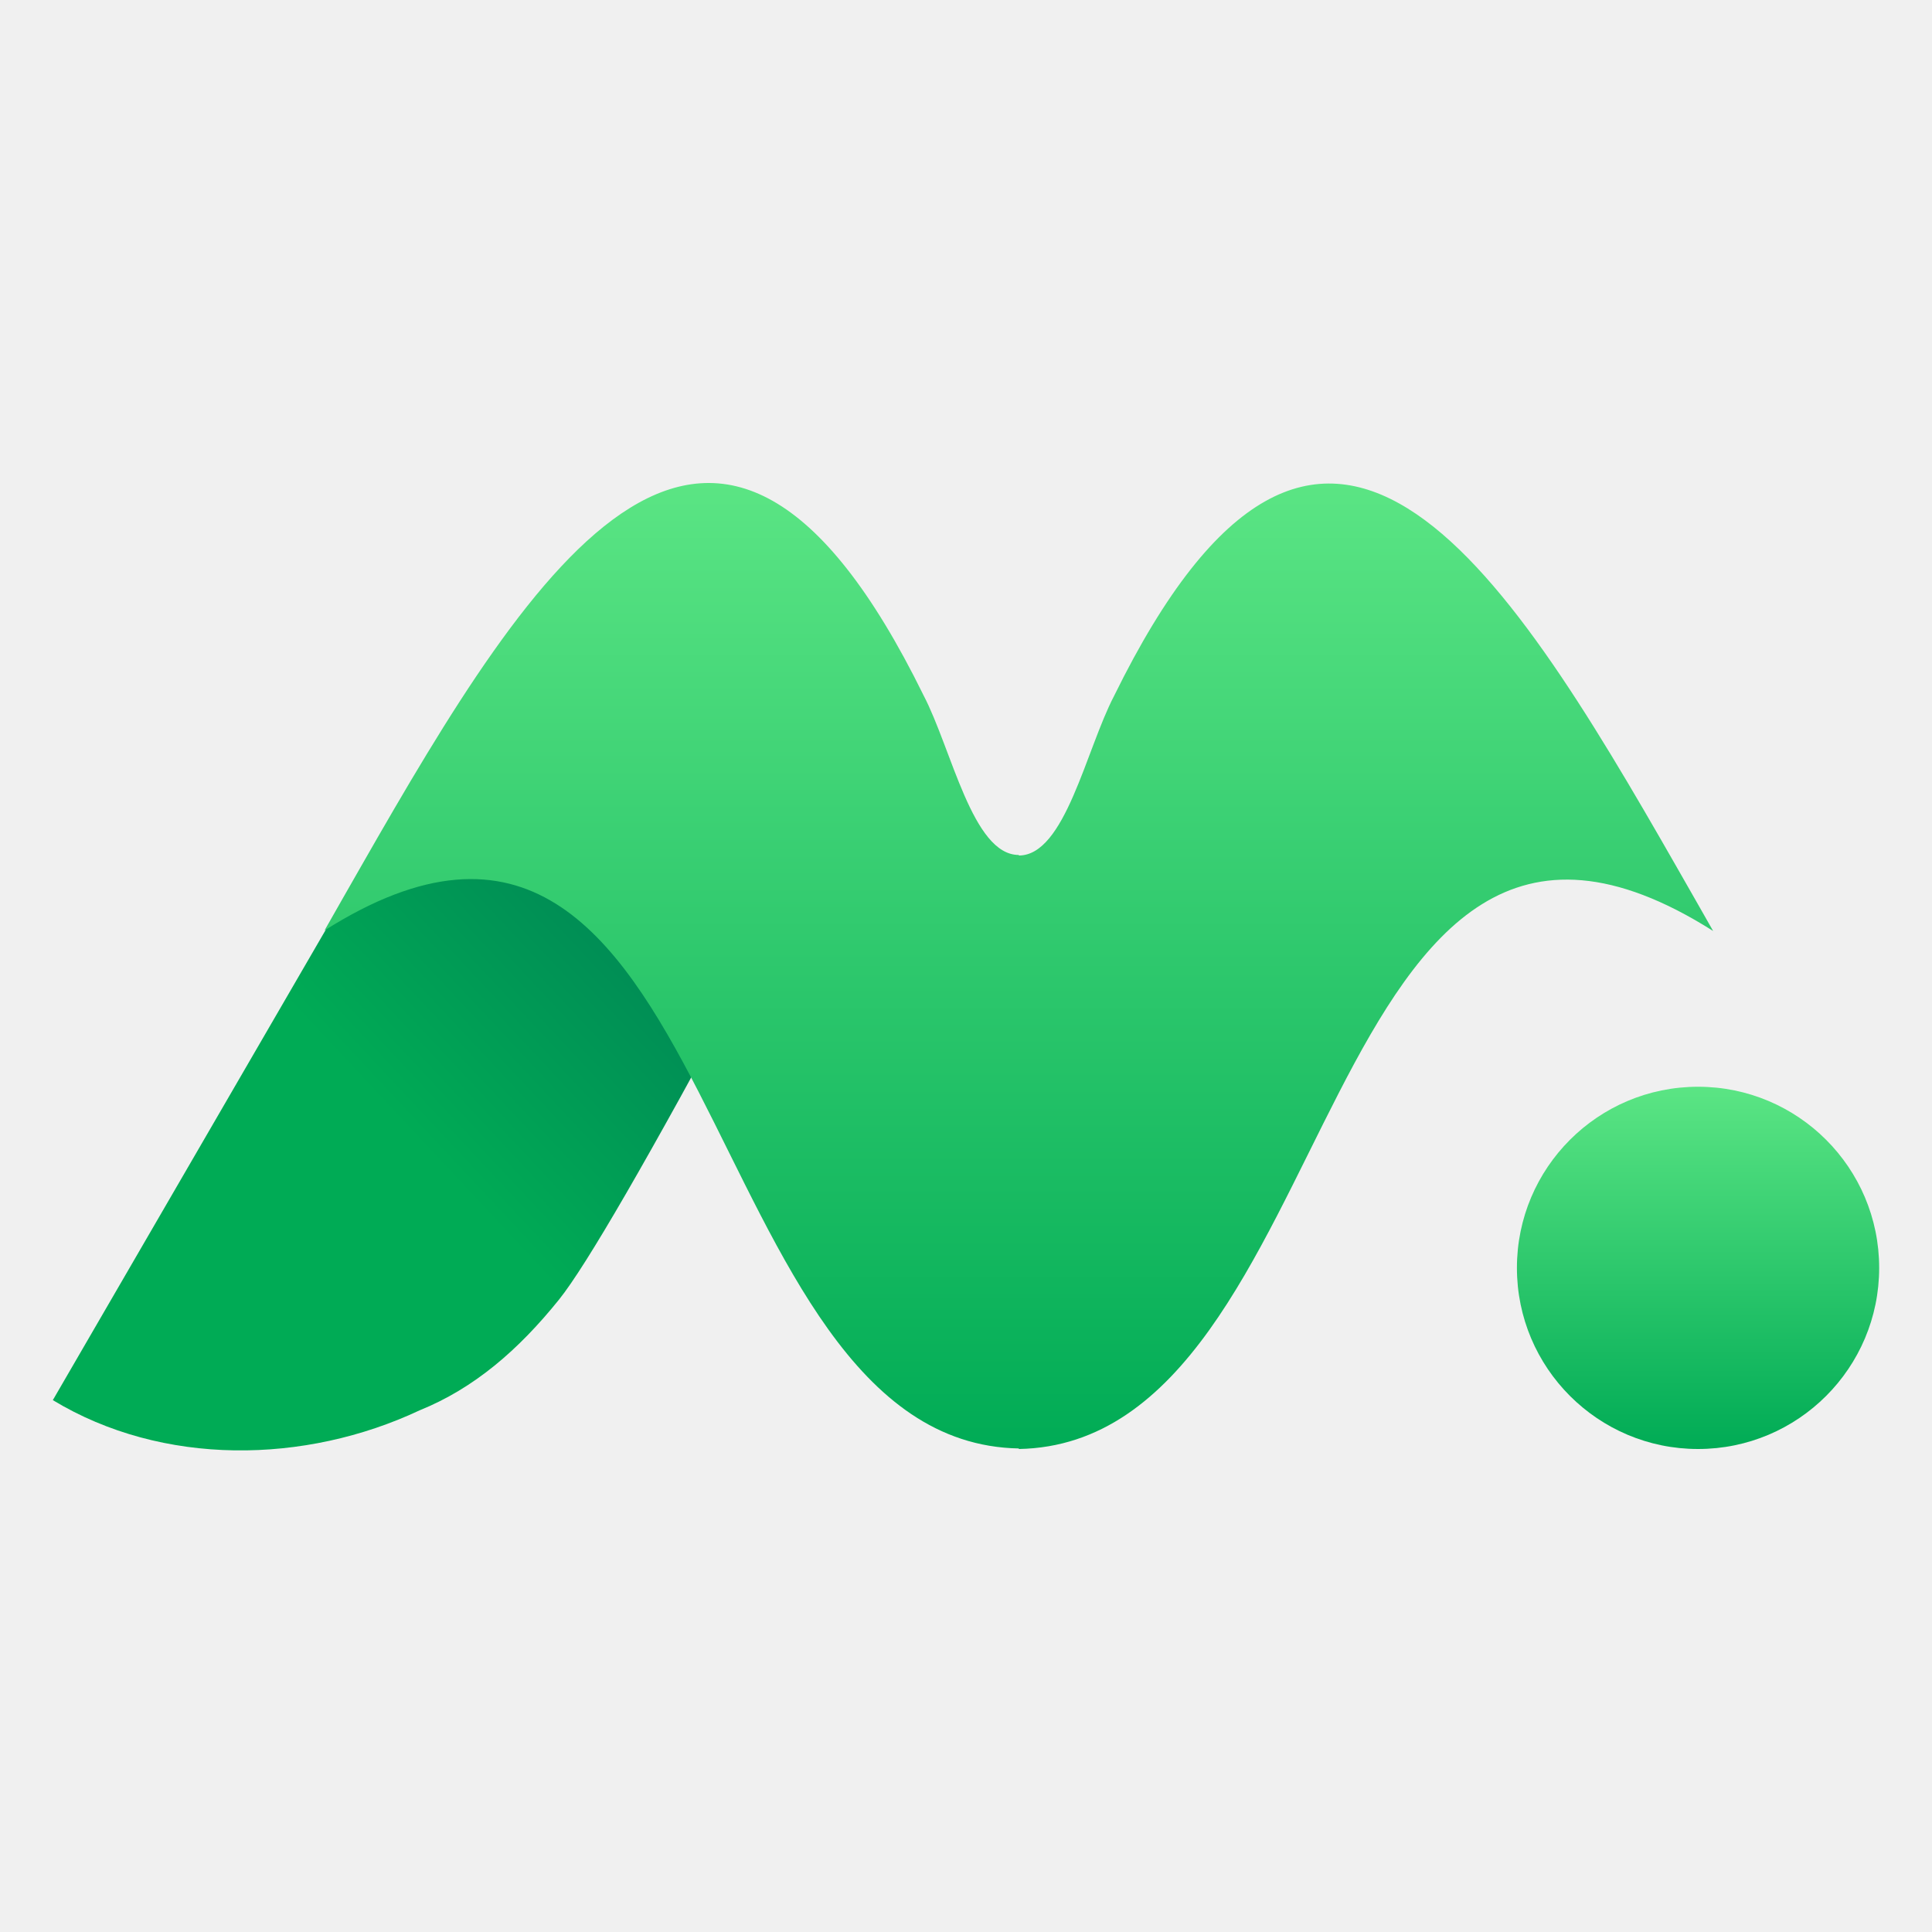
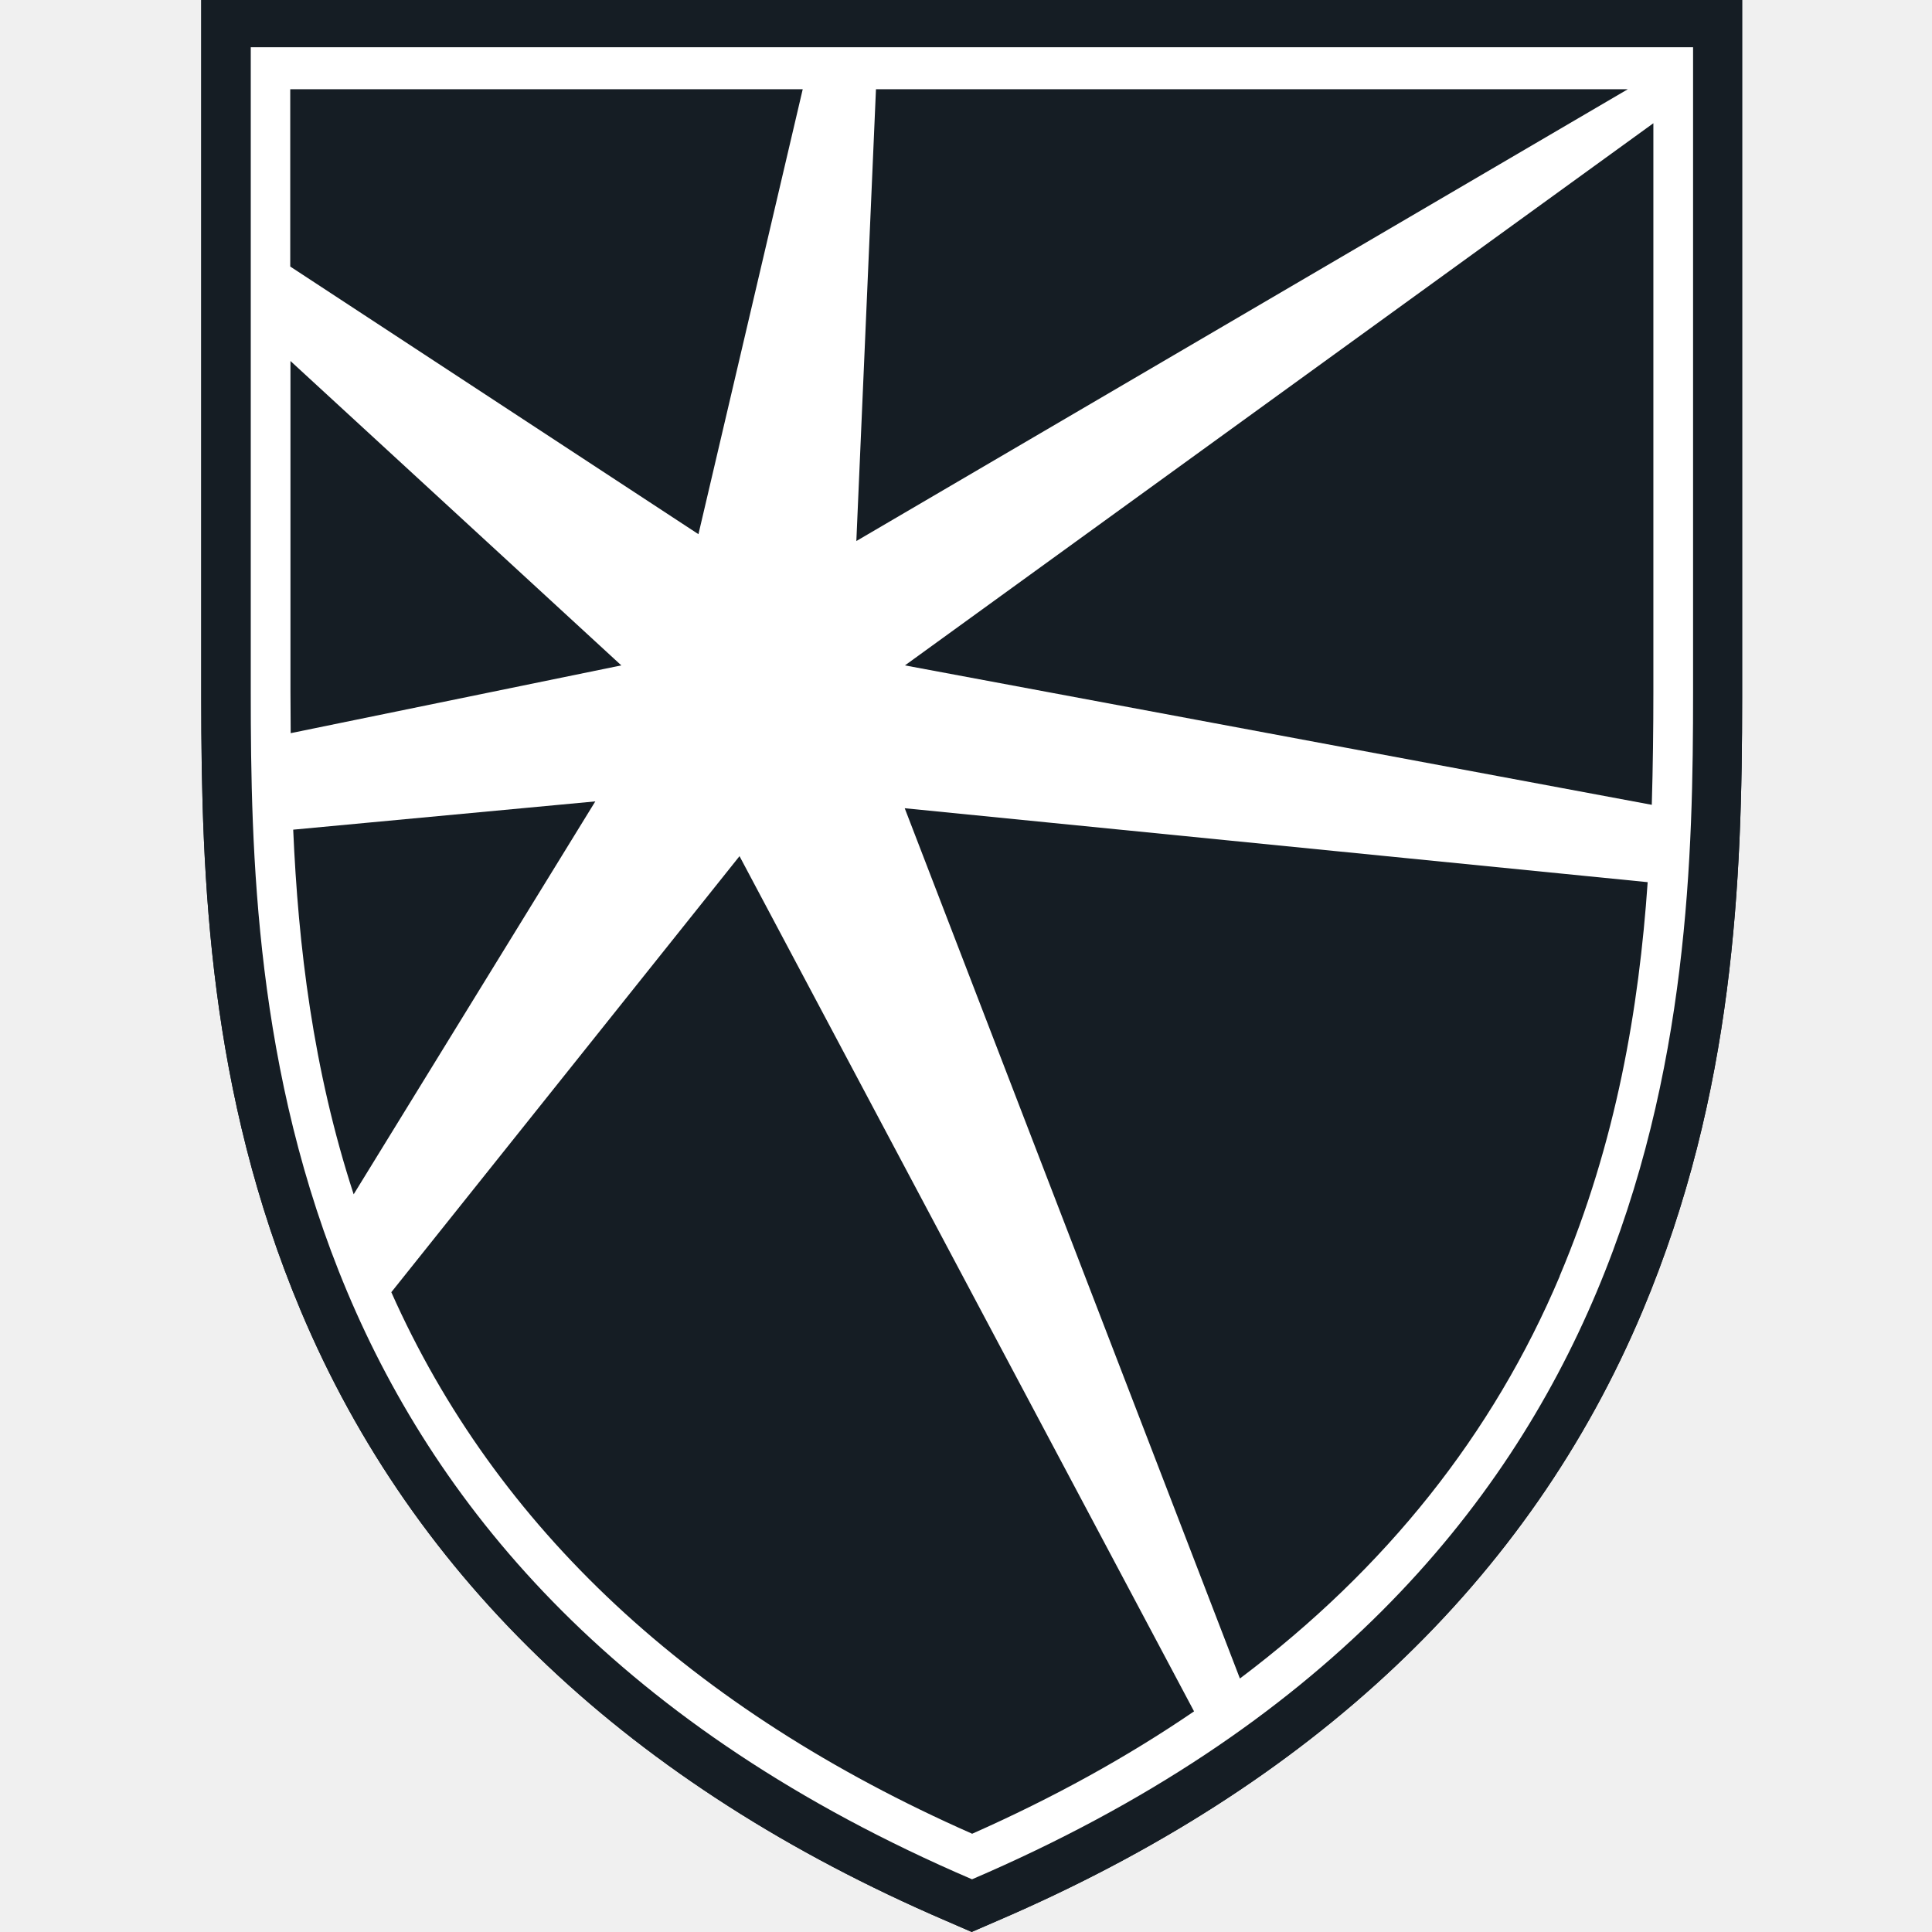
- <svg xmlns="http://www.w3.org/2000/svg" height="512" viewBox="0 0 512 512" width="512">
-   <linearGradient id="a" x1="100%" x2="50%" y1="5.663%" y2="50%">
-     <stop offset="0" stop-color="#007b55" />
-     <stop offset="1" stop-color="#00ab55" />
-   </linearGradient>
-   <linearGradient id="b" x1="50%" x2="50%" y1="0%" y2="100%">
-     <stop offset="0" stop-color="#5be584" />
-     <stop offset="1" stop-color="#00ab55" />
-   </linearGradient>
-   <g fill="none" fill-rule="evenodd" transform="translate(14 128)">
-     <path d="m92.807 83.107c44.289 22.889 46.308 23.935 46.401 23.98.012.009.642.333 44.793 23.153-26.072 48.54-42.693 77.266-49.868 86.179-10.759 13.37-22.495 23.493-36.93 29.334-30.346 14.262-68.07 14.929-97.202-2.704z" fill="url(#a)" />
-     <g fill="url(#b)">
-       <path d="m430.31 101.726c-46.271-80.956-94.1-157.228-149.043-45.344-7.516 14.383-12.995 42.337-25.267 42.337v-.142c-12.272 0-17.749-27.953-25.265-42.337-54.945-111.885-102.774-35.612-149.045 45.344-3.482 6.105-6.827 11.932-9.69 16.996 106.038-67.127 97.11 135.666 184 137.278v.142c86.891-1.611 77.962-204.405 184-137.28-2.861-5.062-6.206-10.889-9.69-16.994" />
-       <path d="m436 256c26.509 0 48-21.491 48-48s-21.491-48-48-48-48 21.491-48 48 21.491 48 48 48" />
-     </g>
-   </g>
+ <svg xmlns="http://www.w3.org/2000/svg" width="180" height="180" viewBox="0 0 180 180" fill="none">
+   <path d="M90.541 180L88.139 178.958C58.802 166.33 38.563 147.197 28.019 122.111C19.473 101.766 18.75 81.996 18.75 65.031V0H162.312V65.031C162.312 81.974 161.589 101.766 153.043 122.111C142.498 147.218 122.26 166.351 92.922 178.958L90.52 180H90.541Z" fill="#151D24" />
+   <path d="M90.541 180L88.139 178.958C58.802 166.33 38.563 147.197 28.019 122.111C19.473 101.766 18.75 81.996 18.75 65.031V0H162.312V65.031C162.312 81.974 161.589 101.766 153.043 122.111C142.498 147.218 122.26 166.351 92.922 178.958L90.52 180H90.541ZM20.897 2.126V65.031C20.897 81.762 21.599 101.299 29.996 121.282C40.328 145.858 60.162 164.608 88.989 177.003L90.563 177.682L92.136 177.003C120.963 164.608 140.797 145.858 151.129 121.282C159.527 101.299 160.228 81.783 160.228 65.031V2.126H20.897Z" fill="#151D24" />
+   <path d="M23.363 4.403V64.523C23.363 94.179 24.936 146.923 90.562 175.09C156.167 146.923 157.74 94.201 157.74 64.523V4.403H23.363ZM81.633 8.314H151.66L79.784 50.407L81.612 8.314H81.633ZM27.062 8.314H74.788L65.073 49.769L27.041 24.833V8.314H27.062ZM27.062 64.502V33.634L57.887 61.993L27.083 68.307C27.083 67.032 27.062 65.756 27.062 64.502ZM27.296 77.3L55.464 74.664L32.95 111.271C29.145 99.6 27.785 88.078 27.317 77.3H27.296ZM90.562 170.839C64.392 159.295 46.216 142.331 36.458 120.392L68.899 79.766L111.247 159.444C105.018 163.696 98.13 167.501 90.541 170.86L90.562 170.839ZM145.325 118.882C139.096 133.636 129.105 146.157 115.52 156.383L84.291 75.301L153.51 82.189C152.702 93.903 150.597 106.403 145.304 118.903L145.325 118.882ZM154.041 64.502C154.041 67.903 153.999 71.39 153.893 74.983L84.312 61.993L154.041 11.482V64.502Z" fill="white" />
</svg>
